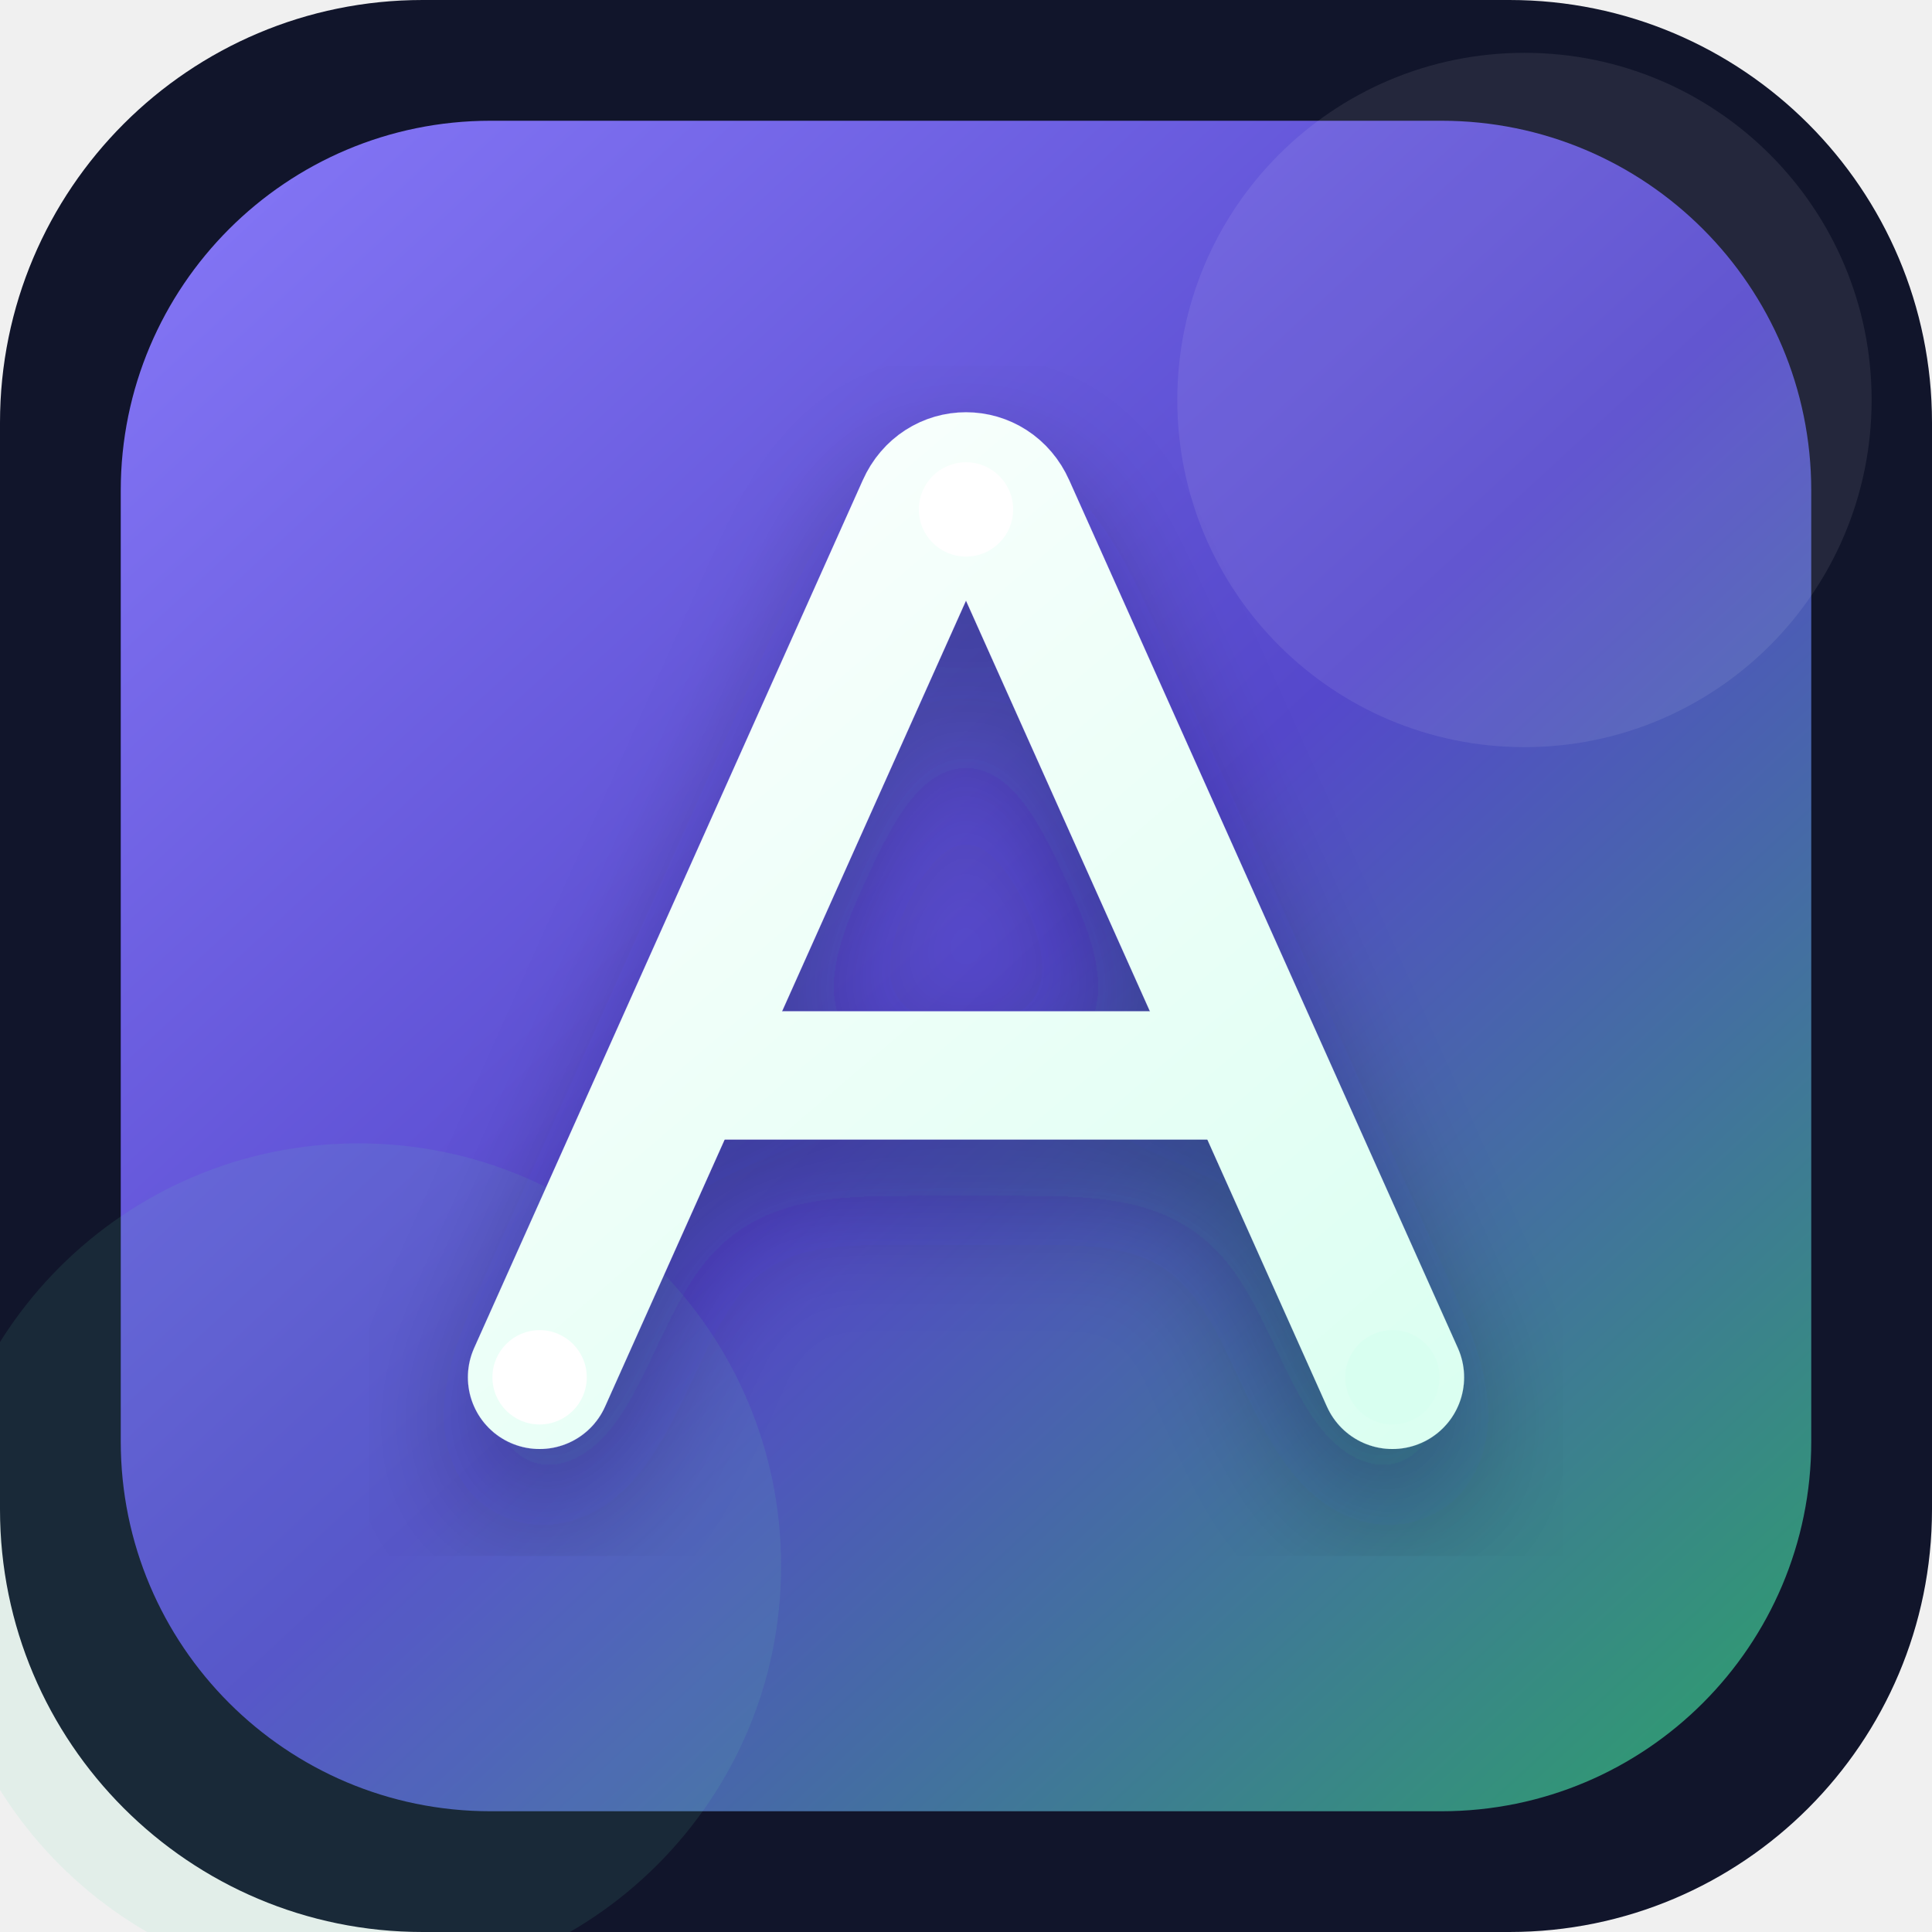
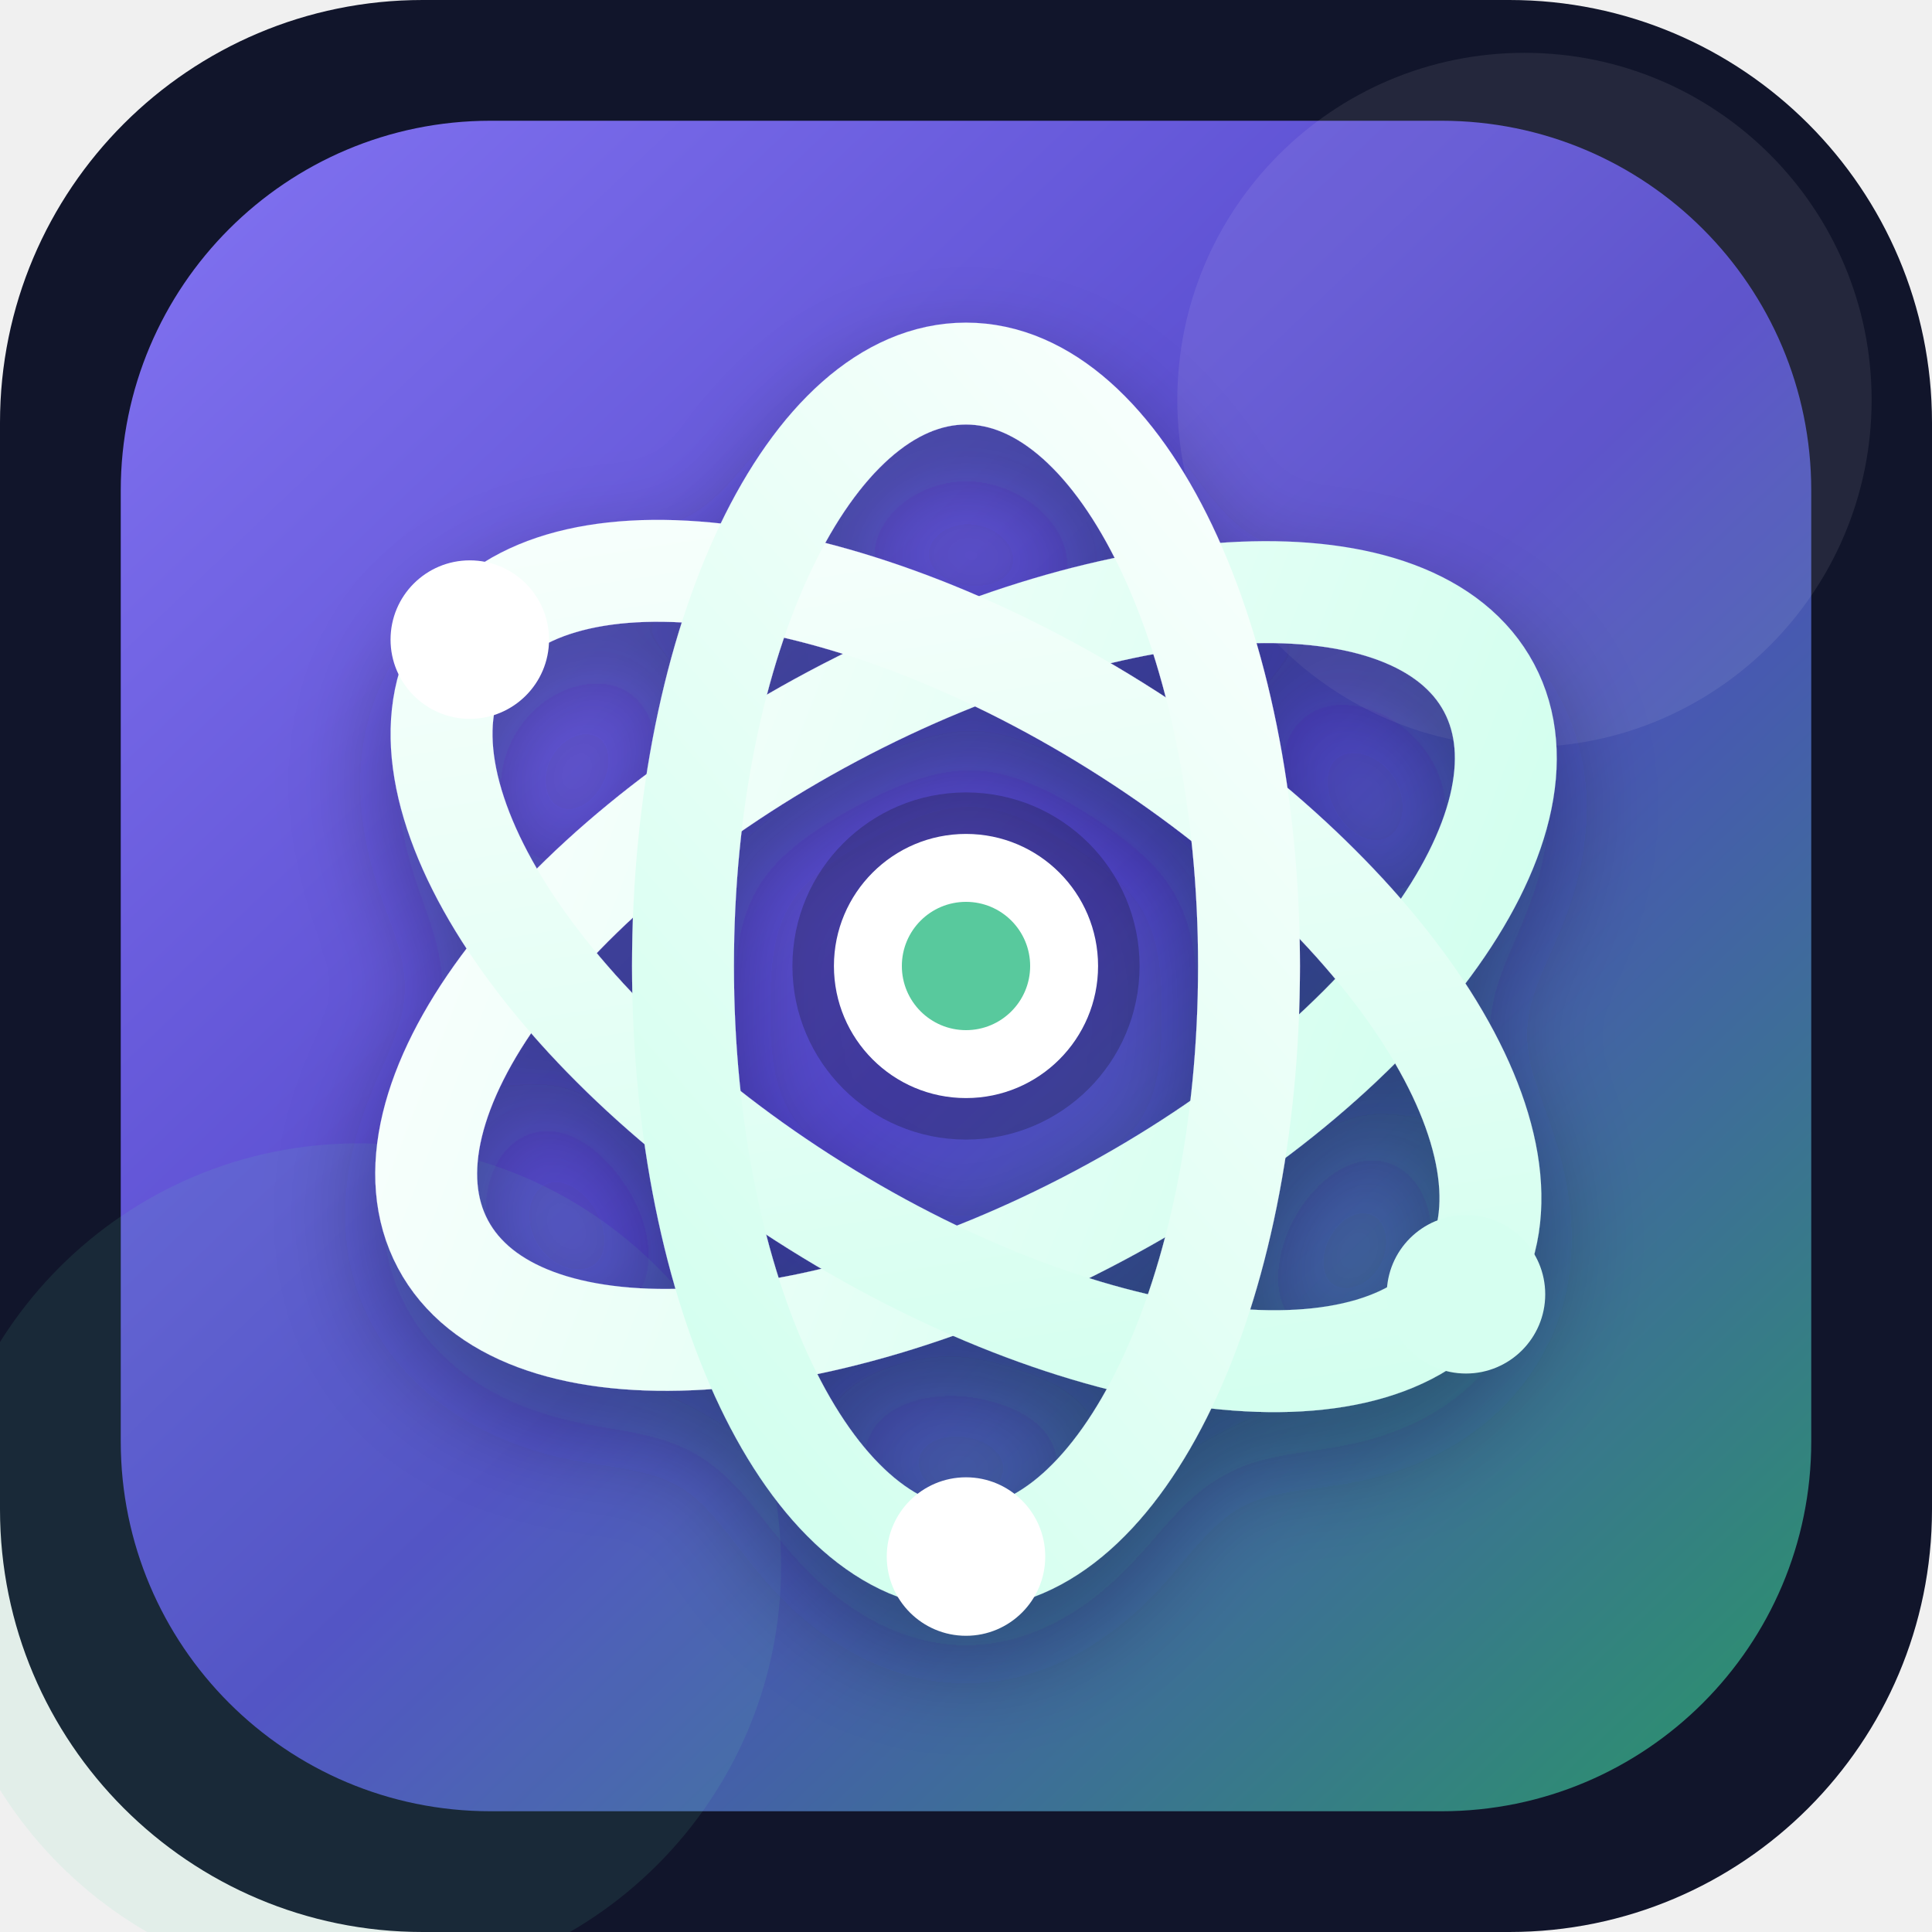
<svg xmlns="http://www.w3.org/2000/svg" width="1024" height="1024" viewBox="0 0 1024 1024">
  <defs>
-     <linearGradient id="background" x1="128" y1="96" x2="896" y2="928" gradientUnits="userSpaceOnUse">
-       <stop offset="0" stop-color="#8274f4" />
-       <stop offset=".52" stop-color="#5548cc" />
-       <stop offset="1" stop-color="#319874" />
+     <linearGradient id="background" x1="112" y1="92" x2="914" y2="934" gradientUnits="userSpaceOnUse">
+       <stop offset="0" stop-color="#7f70ef" />
+       <stop offset=".52" stop-color="#5146c8" />
+       <stop offset="1" stop-color="#2d8f70" />
    </linearGradient>
-     <linearGradient id="highlight" x1="250" y1="216" x2="770" y2="824" gradientUnits="userSpaceOnUse">
+     <linearGradient id="orbit" x1="260" y1="220" x2="784" y2="824" gradientUnits="userSpaceOnUse">
      <stop offset="0" stop-color="#ffffff" />
-       <stop offset="1" stop-color="#d8fff0" />
+       <stop offset="1" stop-color="#c9ffeb" />
    </linearGradient>
-     <filter id="shadow" x="-20%" y="-20%" width="140%" height="140%">
-       <feDropShadow dx="0" dy="32" stdDeviation="36" flood-color="#11152b" flood-opacity=".34" />
+     <filter id="shadow" x="-30%" y="-30%" width="160%" height="160%">
+       <feDropShadow dx="0" dy="24" stdDeviation="28" flood-color="#11152b" flood-opacity=".38" />
    </filter>
  </defs>
  <rect width="1024" height="1024" rx="224" fill="#11152b" />
  <rect x="64" y="64" width="896" height="896" rx="196" fill="url(#background)" />
  <circle cx="808" cy="212" r="184" fill="#ffffff" opacity=".08" />
  <circle cx="190" cy="830" r="224" fill="#65e1af" opacity=".10" />
-   <g filter="url(#shadow)">
-     <path d="M286 730 492 270c8-18 32-18 40 0l206 460" fill="none" stroke="url(#highlight)" stroke-width="76" stroke-linecap="round" stroke-linejoin="round" />
-     <path d="M370 570h284" fill="none" stroke="url(#highlight)" stroke-width="68" stroke-linecap="round" />
+   <g fill="none" stroke="url(#orbit)" stroke-linecap="round" stroke-width="54" filter="url(#shadow)">
+     <ellipse cx="512" cy="512" rx="314" ry="150" transform="rotate(-28 512 512)" />
+     <ellipse cx="512" cy="512" rx="314" ry="150" transform="rotate(32 512 512)" />
+     <ellipse cx="512" cy="512" rx="314" ry="150" transform="rotate(90 512 512)" />
  </g>
-   <circle cx="286" cy="730" r="25" fill="#ffffff" />
-   <circle cx="738" cy="730" r="25" fill="#d8fff0" />
-   <circle cx="512" cy="270" r="25" fill="#ffffff" />
+   <circle cx="512" cy="512" r="92" fill="#11152b" opacity=".28" />
+   <circle cx="512" cy="512" r="70" fill="#ffffff" />
+   <circle cx="512" cy="512" r="34" fill="#58c99d" />
+   <circle cx="249" cy="339" r="42" fill="#ffffff" />
+   <circle cx="777" cy="686" r="42" fill="#d6fff0" />
+   <circle cx="512" cy="825" r="42" fill="#ffffff" />
</svg>
